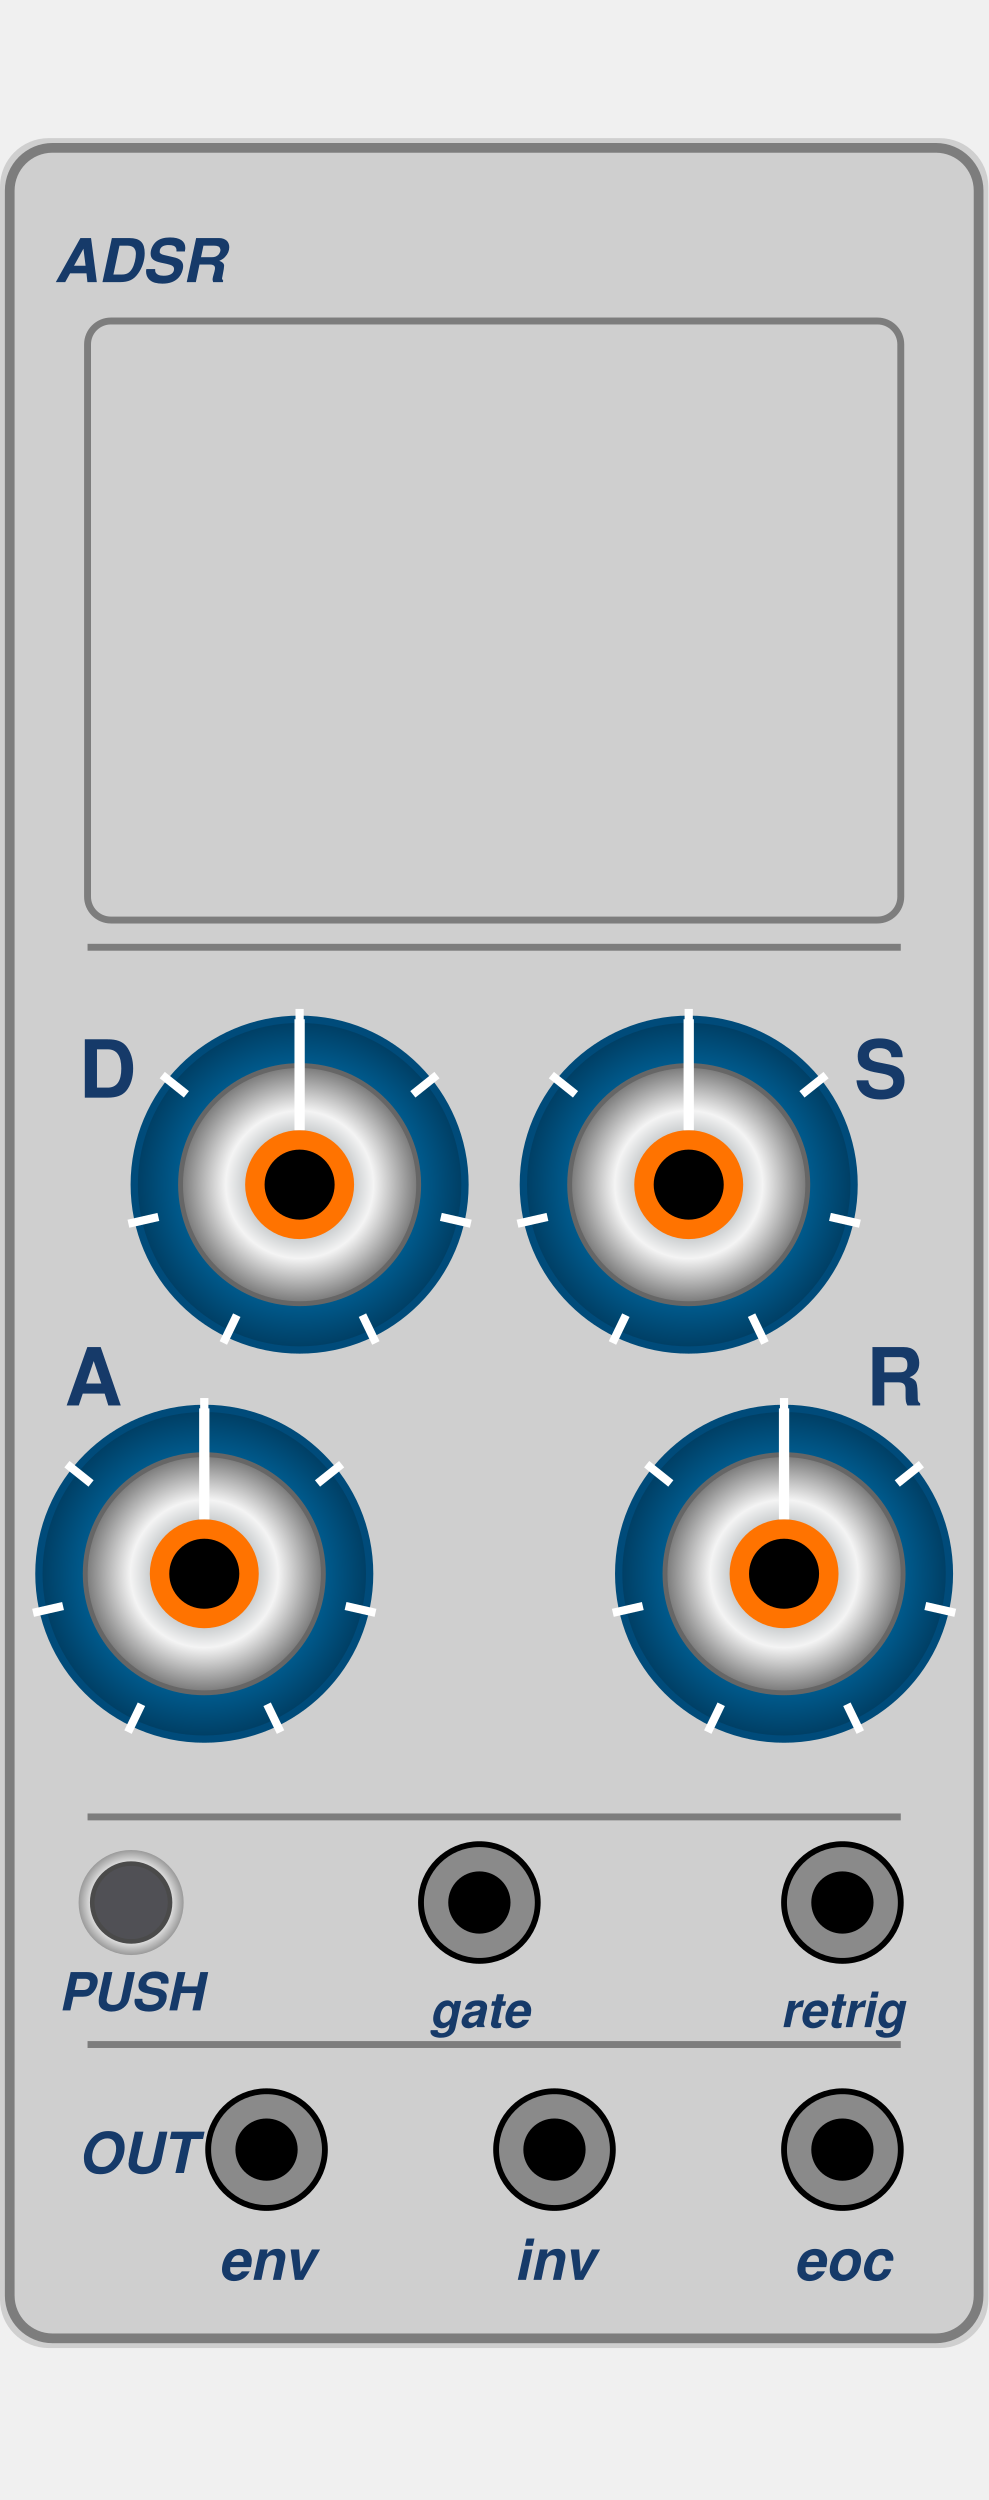
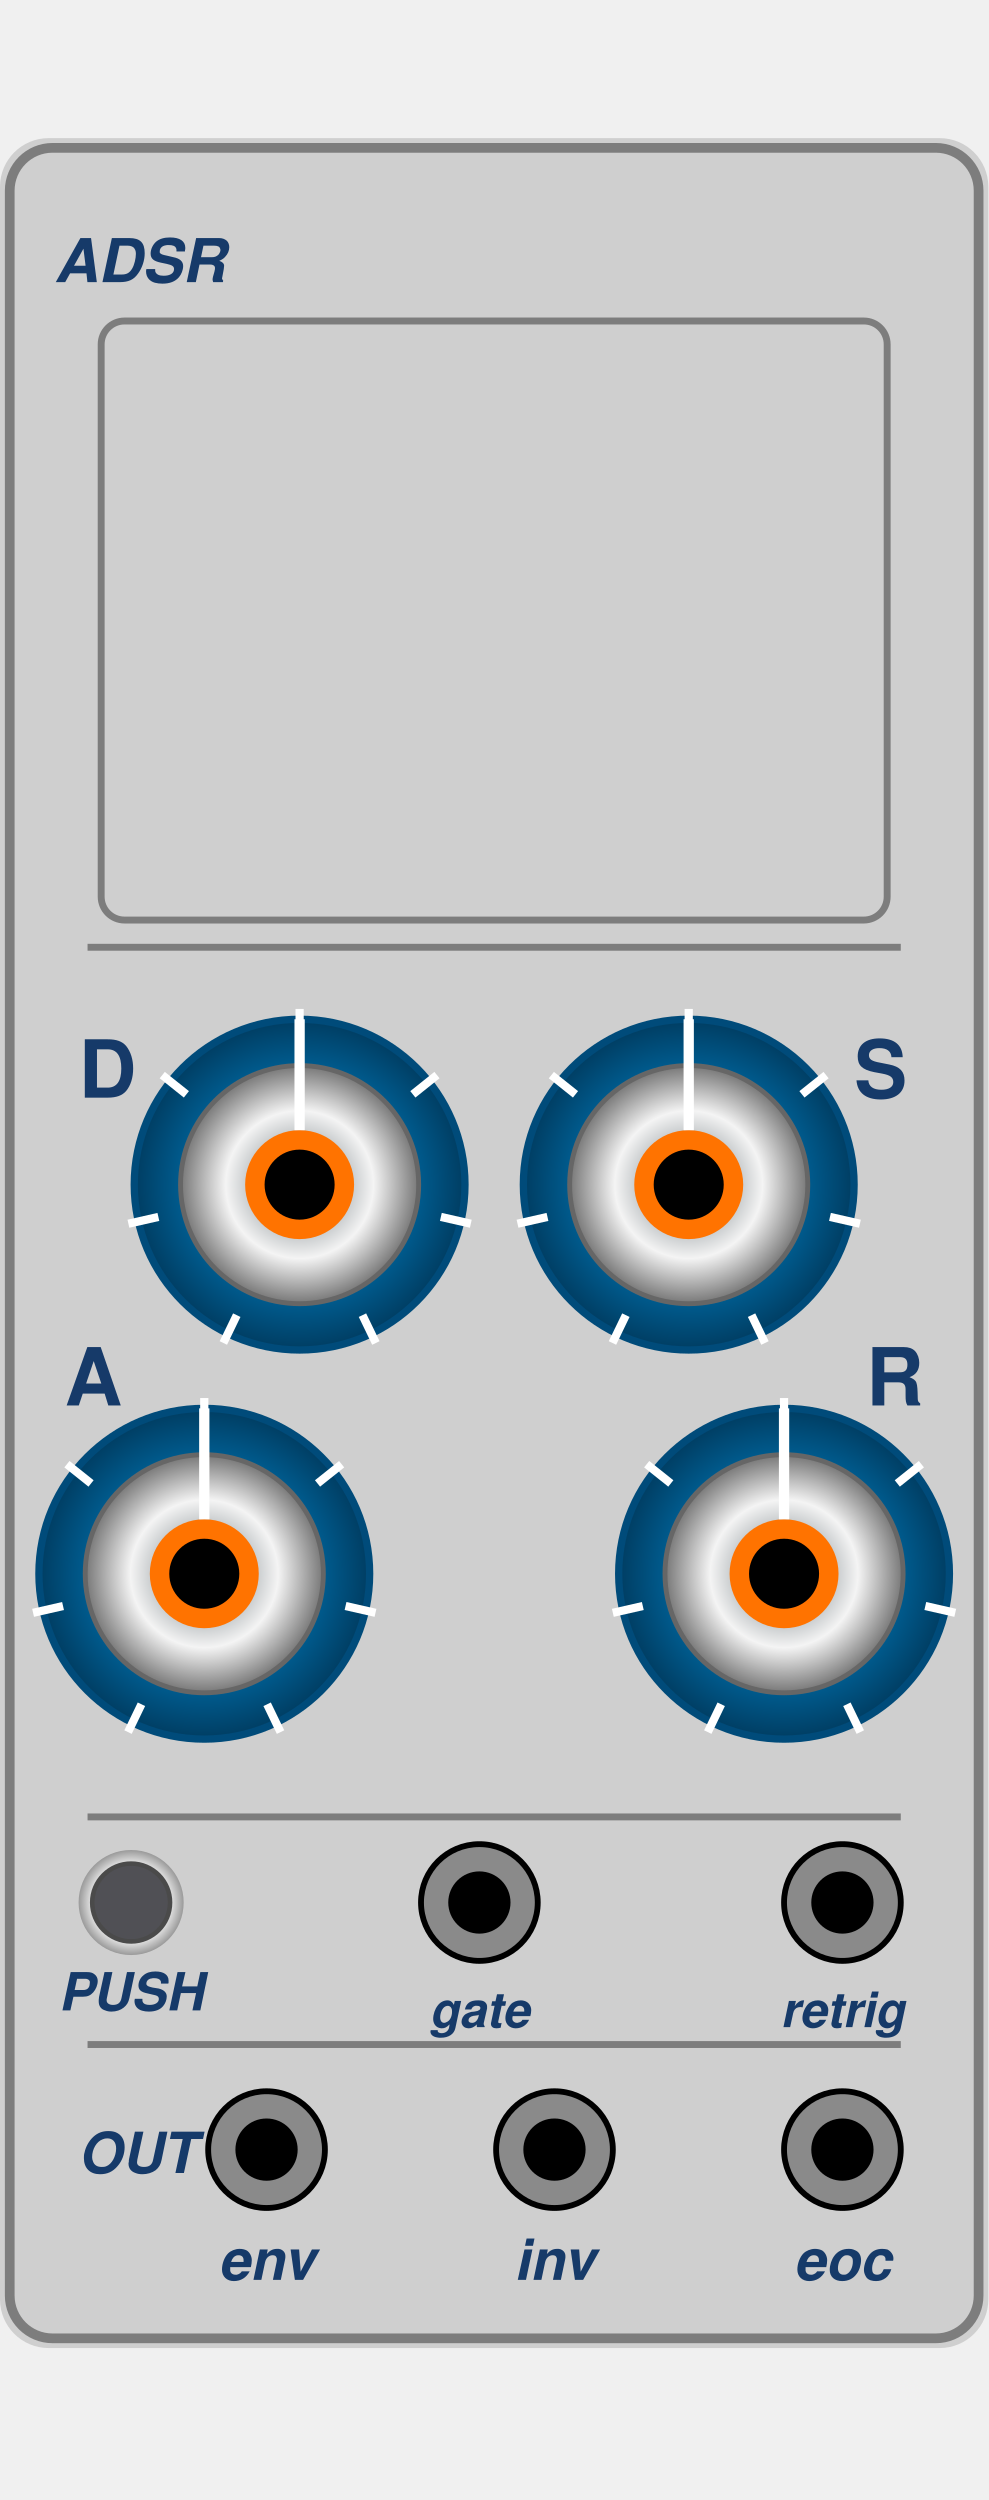
<svg xmlns="http://www.w3.org/2000/svg" width="50.8mm" height="128.5mm" viewBox="3.9 0 50.8 128.5" font-family="Arial Narrow, Helvetica, Arial, sans-serif">
  <defs>
    <linearGradient id="metalStripV" x1="0" y1="0" x2="1" y2="0">
      <stop offset="0" stop-color="#f8f8f8" />
      <stop offset="0.45" stop-color="#d8dbdd" />
      <stop offset="0.7" stop-color="#f4f4f4" />
      <stop offset="1" stop-color="#9a9a9a" />
    </linearGradient>
    <linearGradient id="metalStripH" x1="0" y1="0" x2="0" y2="1">
      <stop offset="0" stop-color="#f8f8f8" />
      <stop offset="0.45" stop-color="#d8dbdd" />
      <stop offset="0.7" stop-color="#f4f4f4" />
      <stop offset="1" stop-color="#9a9a9a" />
    </linearGradient>
    <radialGradient id="metalDisc">
      <stop offset="0" stop-color="#f8f8f8" />
      <stop offset="0.45" stop-color="#d8dbdd" />
      <stop offset="0.7" stop-color="#f4f4f4" />
      <stop offset="1" stop-color="#9a9a9a" />
    </radialGradient>
    <radialGradient id="blueRing">
      <stop offset="0" stop-color="#1688cc" />
      <stop offset="0.55" stop-color="#006da8" />
      <stop offset="1" stop-color="#003d62" />
    </radialGradient>
    <radialGradient id="orangeRing">
      <stop offset="0" stop-color="#f2953a" />
      <stop offset="0.55" stop-color="#d06b00" />
      <stop offset="1" stop-color="#6f3800" />
    </radialGradient>
    <radialGradient id="greenRing">
      <stop offset="0" stop-color="#3ec06a" />
      <stop offset="0.55" stop-color="#149146" />
      <stop offset="1" stop-color="#0a4a24" />
    </radialGradient>
    <radialGradient id="purpleRing">
      <stop offset="0" stop-color="#a07ae0" />
      <stop offset="0.55" stop-color="#7548c0" />
      <stop offset="1" stop-color="#3d2268" />
    </radialGradient>
    <radialGradient id="blueDial">
      <stop offset="0" stop-color="#1d79b7" />
      <stop offset="0.6" stop-color="#00639a" />
      <stop offset="1" stop-color="#00456e" />
    </radialGradient>
    <radialGradient id="knobCap">
      <stop offset="0" stop-color="#f8f8f8" />
      <stop offset="0.4" stop-color="#bfc3c5" />
      <stop offset="0.62" stop-color="#f4f4f4" />
      <stop offset="1" stop-color="#777777" />
    </radialGradient>
    <radialGradient id="redLed">
      <stop offset="0" stop-color="#ff4a4a" />
      <stop offset="0.55" stop-color="#d00000" />
      <stop offset="1" stop-color="#650000" />
    </radialGradient>
    <radialGradient id="greenLed">
      <stop offset="0" stop-color="#5cf07a" />
      <stop offset="0.55" stop-color="#12a531" />
      <stop offset="1" stop-color="#054d15" />
    </radialGradient>
    <radialGradient id="orangeLed">
      <stop offset="0" stop-color="#ffbf5c" />
      <stop offset="0.55" stop-color="#ef7d00" />
      <stop offset="1" stop-color="#7a3a00" />
    </radialGradient>
  </defs>
  <g transform="translate(3.9 7.0994)">
    <rect x="0" y="0" width="50.8" height="113.591" rx="2.5" fill="#cfcfcf" />
    <rect x="0.5" y="0.5" width="49.8" height="112.591" rx="2.2" fill="none" stroke="#7d7d7d" stroke-width="0.5" />
    <text x="7.188" y="7.4" font-size="3.106" font-weight="700" font-style="italic" fill="#163a69" text-anchor="middle" font-family="Arial Narrow, Helvetica, Arial, sans-serif">ADSR</text>
-     <rect x="4.5" y="9.4" width="41.8" height="30.791" rx="1.2" fill="none" stroke="#7d7d7d" stroke-width="0.355" />
-     <g data-wcoast-display="env" data-x="4.5" data-y="9.4" data-w="41.8" data-h="30.79119999999999" />
+     <rect x="5.2" y="9.4" width="40.4" height="30.791" rx="1.2" fill="none" stroke="#7d7d7d" stroke-width="0.355" />
+     <g data-wcoast-display="env" data-x="5.2" data-y="9.4" data-w="40.4" data-h="30.79119999999999" />
    <line x1="4.5" y1="41.59" x2="46.3" y2="41.59" stroke="#7d7d7d" stroke-width="0.355" />
    <g data-wcoast-param="decay" data-wcoast-cx="15.399999999999999" data-wcoast-cy="53.79119999999999" data-wcoast-angle-min="-150" data-wcoast-angle-max="150" data-wcoast-port="decayCv">
      <circle cx="15.4" cy="53.791" r="8.5" fill="url(#blueRing)" stroke="#004b7a" stroke-width="0.375" />
      <circle cx="15.4" cy="53.791" r="6.12" fill="url(#knobCap)" stroke="#666666" stroke-width="0.25" />
      <circle cx="15.4" cy="53.791" r="2.8" fill="#ff7300" />
      <circle cx="15.4" cy="53.791" r="1.8" fill="#000000" data-wcoast-role="jackhole" />
      <g data-wcoast-role="indicator">
        <line x1="15.40" y1="44.76" x2="15.40" y2="46.35" stroke="#ffffff" stroke-width="0.422" />
        <line x1="22.46" y1="48.16" x2="21.22" y2="49.15" stroke="#ffffff" stroke-width="0.422" />
        <line x1="24.20" y1="55.80" x2="22.66" y2="55.45" stroke="#ffffff" stroke-width="0.422" />
        <line x1="19.32" y1="61.93" x2="18.63" y2="60.50" stroke="#ffffff" stroke-width="0.422" />
        <line x1="11.48" y1="61.93" x2="12.17" y2="60.50" stroke="#ffffff" stroke-width="0.422" />
        <line x1="6.60" y1="55.80" x2="8.14" y2="55.45" stroke="#ffffff" stroke-width="0.422" />
        <line x1="8.34" y1="48.16" x2="9.58" y2="49.15" stroke="#ffffff" stroke-width="0.422" />
        <line x1="15.4" y1="50.99" x2="15.4" y2="45.29" stroke="#ffffff" stroke-width="0.528" />
      </g>
    </g>
    <text x="5.53" y="49.32" font-size="4.106" font-weight="700" fill="#163a69" text-anchor="middle" font-family="Arial Narrow, Helvetica, Arial, sans-serif">D</text>
    <g data-wcoast-param="sustain" data-wcoast-cx="35.4" data-wcoast-cy="53.79119999999999" data-wcoast-angle-min="-150" data-wcoast-angle-max="150" data-wcoast-port="sustainCv">
      <circle cx="35.4" cy="53.791" r="8.5" fill="url(#blueRing)" stroke="#004b7a" stroke-width="0.375" />
      <circle cx="35.4" cy="53.791" r="6.12" fill="url(#knobCap)" stroke="#666666" stroke-width="0.25" />
      <circle cx="35.4" cy="53.791" r="2.8" fill="#ff7300" />
      <circle cx="35.4" cy="53.791" r="1.8" fill="#000000" data-wcoast-role="jackhole" />
      <g data-wcoast-role="indicator">
        <line x1="35.40" y1="44.76" x2="35.40" y2="46.35" stroke="#ffffff" stroke-width="0.422" />
        <line x1="42.46" y1="48.16" x2="41.22" y2="49.15" stroke="#ffffff" stroke-width="0.422" />
        <line x1="44.20" y1="55.80" x2="42.66" y2="55.45" stroke="#ffffff" stroke-width="0.422" />
        <line x1="39.32" y1="61.93" x2="38.63" y2="60.50" stroke="#ffffff" stroke-width="0.422" />
        <line x1="31.48" y1="61.93" x2="32.17" y2="60.50" stroke="#ffffff" stroke-width="0.422" />
        <line x1="26.60" y1="55.80" x2="28.14" y2="55.45" stroke="#ffffff" stroke-width="0.422" />
        <line x1="28.34" y1="48.16" x2="29.58" y2="49.15" stroke="#ffffff" stroke-width="0.422" />
        <line x1="35.4" y1="50.99" x2="35.4" y2="45.29" stroke="#ffffff" stroke-width="0.528" />
      </g>
    </g>
    <text x="45.27" y="49.32" font-size="4.106" font-weight="700" fill="#163a69" text-anchor="middle" font-family="Arial Narrow, Helvetica, Arial, sans-serif">S</text>
    <g data-wcoast-param="attack" data-wcoast-cx="10.5" data-wcoast-cy="73.79119999999999" data-wcoast-angle-min="-150" data-wcoast-angle-max="150" data-wcoast-port="attackCv">
      <circle cx="10.5" cy="73.791" r="8.5" fill="url(#blueRing)" stroke="#004b7a" stroke-width="0.375" />
      <circle cx="10.5" cy="73.791" r="6.12" fill="url(#knobCap)" stroke="#666666" stroke-width="0.25" />
      <circle cx="10.5" cy="73.791" r="2.8" fill="#ff7300" />
      <circle cx="10.5" cy="73.791" r="1.8" fill="#000000" data-wcoast-role="jackhole" />
      <g data-wcoast-role="indicator">
        <line x1="10.50" y1="64.76" x2="10.50" y2="66.35" stroke="#ffffff" stroke-width="0.422" />
        <line x1="17.56" y1="68.16" x2="16.32" y2="69.15" stroke="#ffffff" stroke-width="0.422" />
        <line x1="19.30" y1="75.80" x2="17.76" y2="75.45" stroke="#ffffff" stroke-width="0.422" />
        <line x1="14.42" y1="81.93" x2="13.73" y2="80.50" stroke="#ffffff" stroke-width="0.422" />
        <line x1="6.58" y1="81.93" x2="7.27" y2="80.50" stroke="#ffffff" stroke-width="0.422" />
        <line x1="1.70" y1="75.80" x2="3.24" y2="75.45" stroke="#ffffff" stroke-width="0.422" />
        <line x1="3.44" y1="68.16" x2="4.68" y2="69.15" stroke="#ffffff" stroke-width="0.422" />
        <line x1="10.5" y1="70.99" x2="10.5" y2="65.29" stroke="#ffffff" stroke-width="0.528" />
      </g>
    </g>
    <text x="4.8" y="65.14" font-size="4.106" font-weight="700" fill="#163a69" text-anchor="middle" font-family="Arial Narrow, Helvetica, Arial, sans-serif">A</text>
    <g data-wcoast-param="release" data-wcoast-cx="40.3" data-wcoast-cy="73.79119999999999" data-wcoast-angle-min="-150" data-wcoast-angle-max="150" data-wcoast-port="releaseCv">
      <circle cx="40.3" cy="73.791" r="8.5" fill="url(#blueRing)" stroke="#004b7a" stroke-width="0.375" />
      <circle cx="40.3" cy="73.791" r="6.12" fill="url(#knobCap)" stroke="#666666" stroke-width="0.25" />
      <circle cx="40.3" cy="73.791" r="2.8" fill="#ff7300" />
      <circle cx="40.3" cy="73.791" r="1.8" fill="#000000" data-wcoast-role="jackhole" />
      <g data-wcoast-role="indicator">
        <line x1="40.30" y1="64.76" x2="40.30" y2="66.35" stroke="#ffffff" stroke-width="0.422" />
        <line x1="47.36" y1="68.16" x2="46.12" y2="69.15" stroke="#ffffff" stroke-width="0.422" />
        <line x1="49.10" y1="75.80" x2="47.56" y2="75.45" stroke="#ffffff" stroke-width="0.422" />
        <line x1="44.22" y1="81.93" x2="43.53" y2="80.50" stroke="#ffffff" stroke-width="0.422" />
        <line x1="36.38" y1="81.93" x2="37.07" y2="80.50" stroke="#ffffff" stroke-width="0.422" />
        <line x1="31.50" y1="75.80" x2="33.04" y2="75.45" stroke="#ffffff" stroke-width="0.422" />
        <line x1="33.24" y1="68.16" x2="34.48" y2="69.15" stroke="#ffffff" stroke-width="0.422" />
        <line x1="40.3" y1="70.99" x2="40.3" y2="65.29" stroke="#ffffff" stroke-width="0.528" />
      </g>
    </g>
    <text x="46" y="65.14" font-size="4.106" font-weight="700" fill="#163a69" text-anchor="middle" font-family="Arial Narrow, Helvetica, Arial, sans-serif">R</text>
    <line x1="4.5" y1="86.29" x2="46.3" y2="86.29" stroke="#7d7d7d" stroke-width="0.355" />
    <g data-wcoast-param="gateBtn">
      <circle cx="6.74" cy="90.69" r="2.70" fill="url(#metalDisc)" pointer-events="none" data-wcoast-role="button-metal" />
      <circle cx="6.74" cy="90.69" r="2" fill="#505055" stroke="#4a4a4a" stroke-width="0.237" data-wcoast-role="step-indicator" data-wcoast-step="on" />
      <circle cx="6.18" cy="90.13" r="0.60" fill="#ffb4b4" opacity="0" data-wcoast-role="led-gloss" pointer-events="none" />
      <text x="6.74" y="96.238" font-size="2.706" font-weight="700" font-style="italic" fill="#163a69" text-anchor="middle" font-family="Arial Narrow, Helvetica, Arial, sans-serif">PUSH</text>
    </g>
    <g data-wcoast-port="gateIn" data-wcoast-cx="24.64" data-wcoast-cy="90.69">
      <circle cx="24.64" cy="90.69" r="3" fill="#8a8a8a" stroke="#000000" stroke-width="0.3" />
      <circle cx="24.64" cy="90.69" r="1.6" fill="#000000" />
    </g>
    <text x="24.64" y="97.094" font-size="2.506" font-weight="700" font-style="italic" fill="#163a69" text-anchor="middle" font-family="Arial Narrow, Helvetica, Arial, sans-serif">gate</text>
    <g data-wcoast-port="retrigIn" data-wcoast-cx="43.3" data-wcoast-cy="90.69">
      <circle cx="43.3" cy="90.69" r="3" fill="#8a8a8a" stroke="#000000" stroke-width="0.3" />
      <circle cx="43.3" cy="90.69" r="1.6" fill="#000000" />
    </g>
    <text x="43.3" y="97.094" font-size="2.506" font-weight="700" font-style="italic" fill="#163a69" text-anchor="middle" font-family="Arial Narrow, Helvetica, Arial, sans-serif">retrig</text>
    <line x1="4.5" y1="97.99" x2="46.3" y2="97.99" stroke="#7d7d7d" stroke-width="0.355" />
    <text x="4" y="104.59" font-size="2.906" font-weight="700" font-style="italic" fill="#163a69" text-anchor="start" font-family="Arial Narrow, Helvetica, Arial, sans-serif">OUT</text>
    <g data-wcoast-port="envOut" data-wcoast-cx="13.7" data-wcoast-cy="103.3912">
      <circle cx="13.7" cy="103.391" r="3" fill="#8a8a8a" stroke="#000000" stroke-width="0.3" />
      <circle cx="13.7" cy="103.391" r="1.6" fill="#000000" />
    </g>
    <text x="13.7" y="110.084" font-size="2.906" font-weight="700" font-style="italic" fill="#163a69" text-anchor="middle" font-family="Arial Narrow, Helvetica, Arial, sans-serif">env</text>
    <g data-wcoast-port="invOut" data-wcoast-cx="28.5" data-wcoast-cy="103.3912">
      <circle cx="28.5" cy="103.391" r="3" fill="#8a8a8a" stroke="#000000" stroke-width="0.3" />
      <circle cx="28.5" cy="103.391" r="1.6" fill="#000000" />
    </g>
    <text x="28.5" y="110.084" font-size="2.906" font-weight="700" font-style="italic" fill="#163a69" text-anchor="middle" font-family="Arial Narrow, Helvetica, Arial, sans-serif">inv</text>
    <g data-wcoast-port="eocOut" data-wcoast-cx="43.3" data-wcoast-cy="103.3912">
      <circle cx="43.3" cy="103.391" r="3" fill="#8a8a8a" stroke="#000000" stroke-width="0.3" />
      <circle cx="43.3" cy="103.391" r="1.6" fill="#000000" />
    </g>
    <text x="43.3" y="110.084" font-size="2.906" font-weight="700" font-style="italic" fill="#163a69" text-anchor="middle" font-family="Arial Narrow, Helvetica, Arial, sans-serif">eoc</text>
  </g>
</svg>
